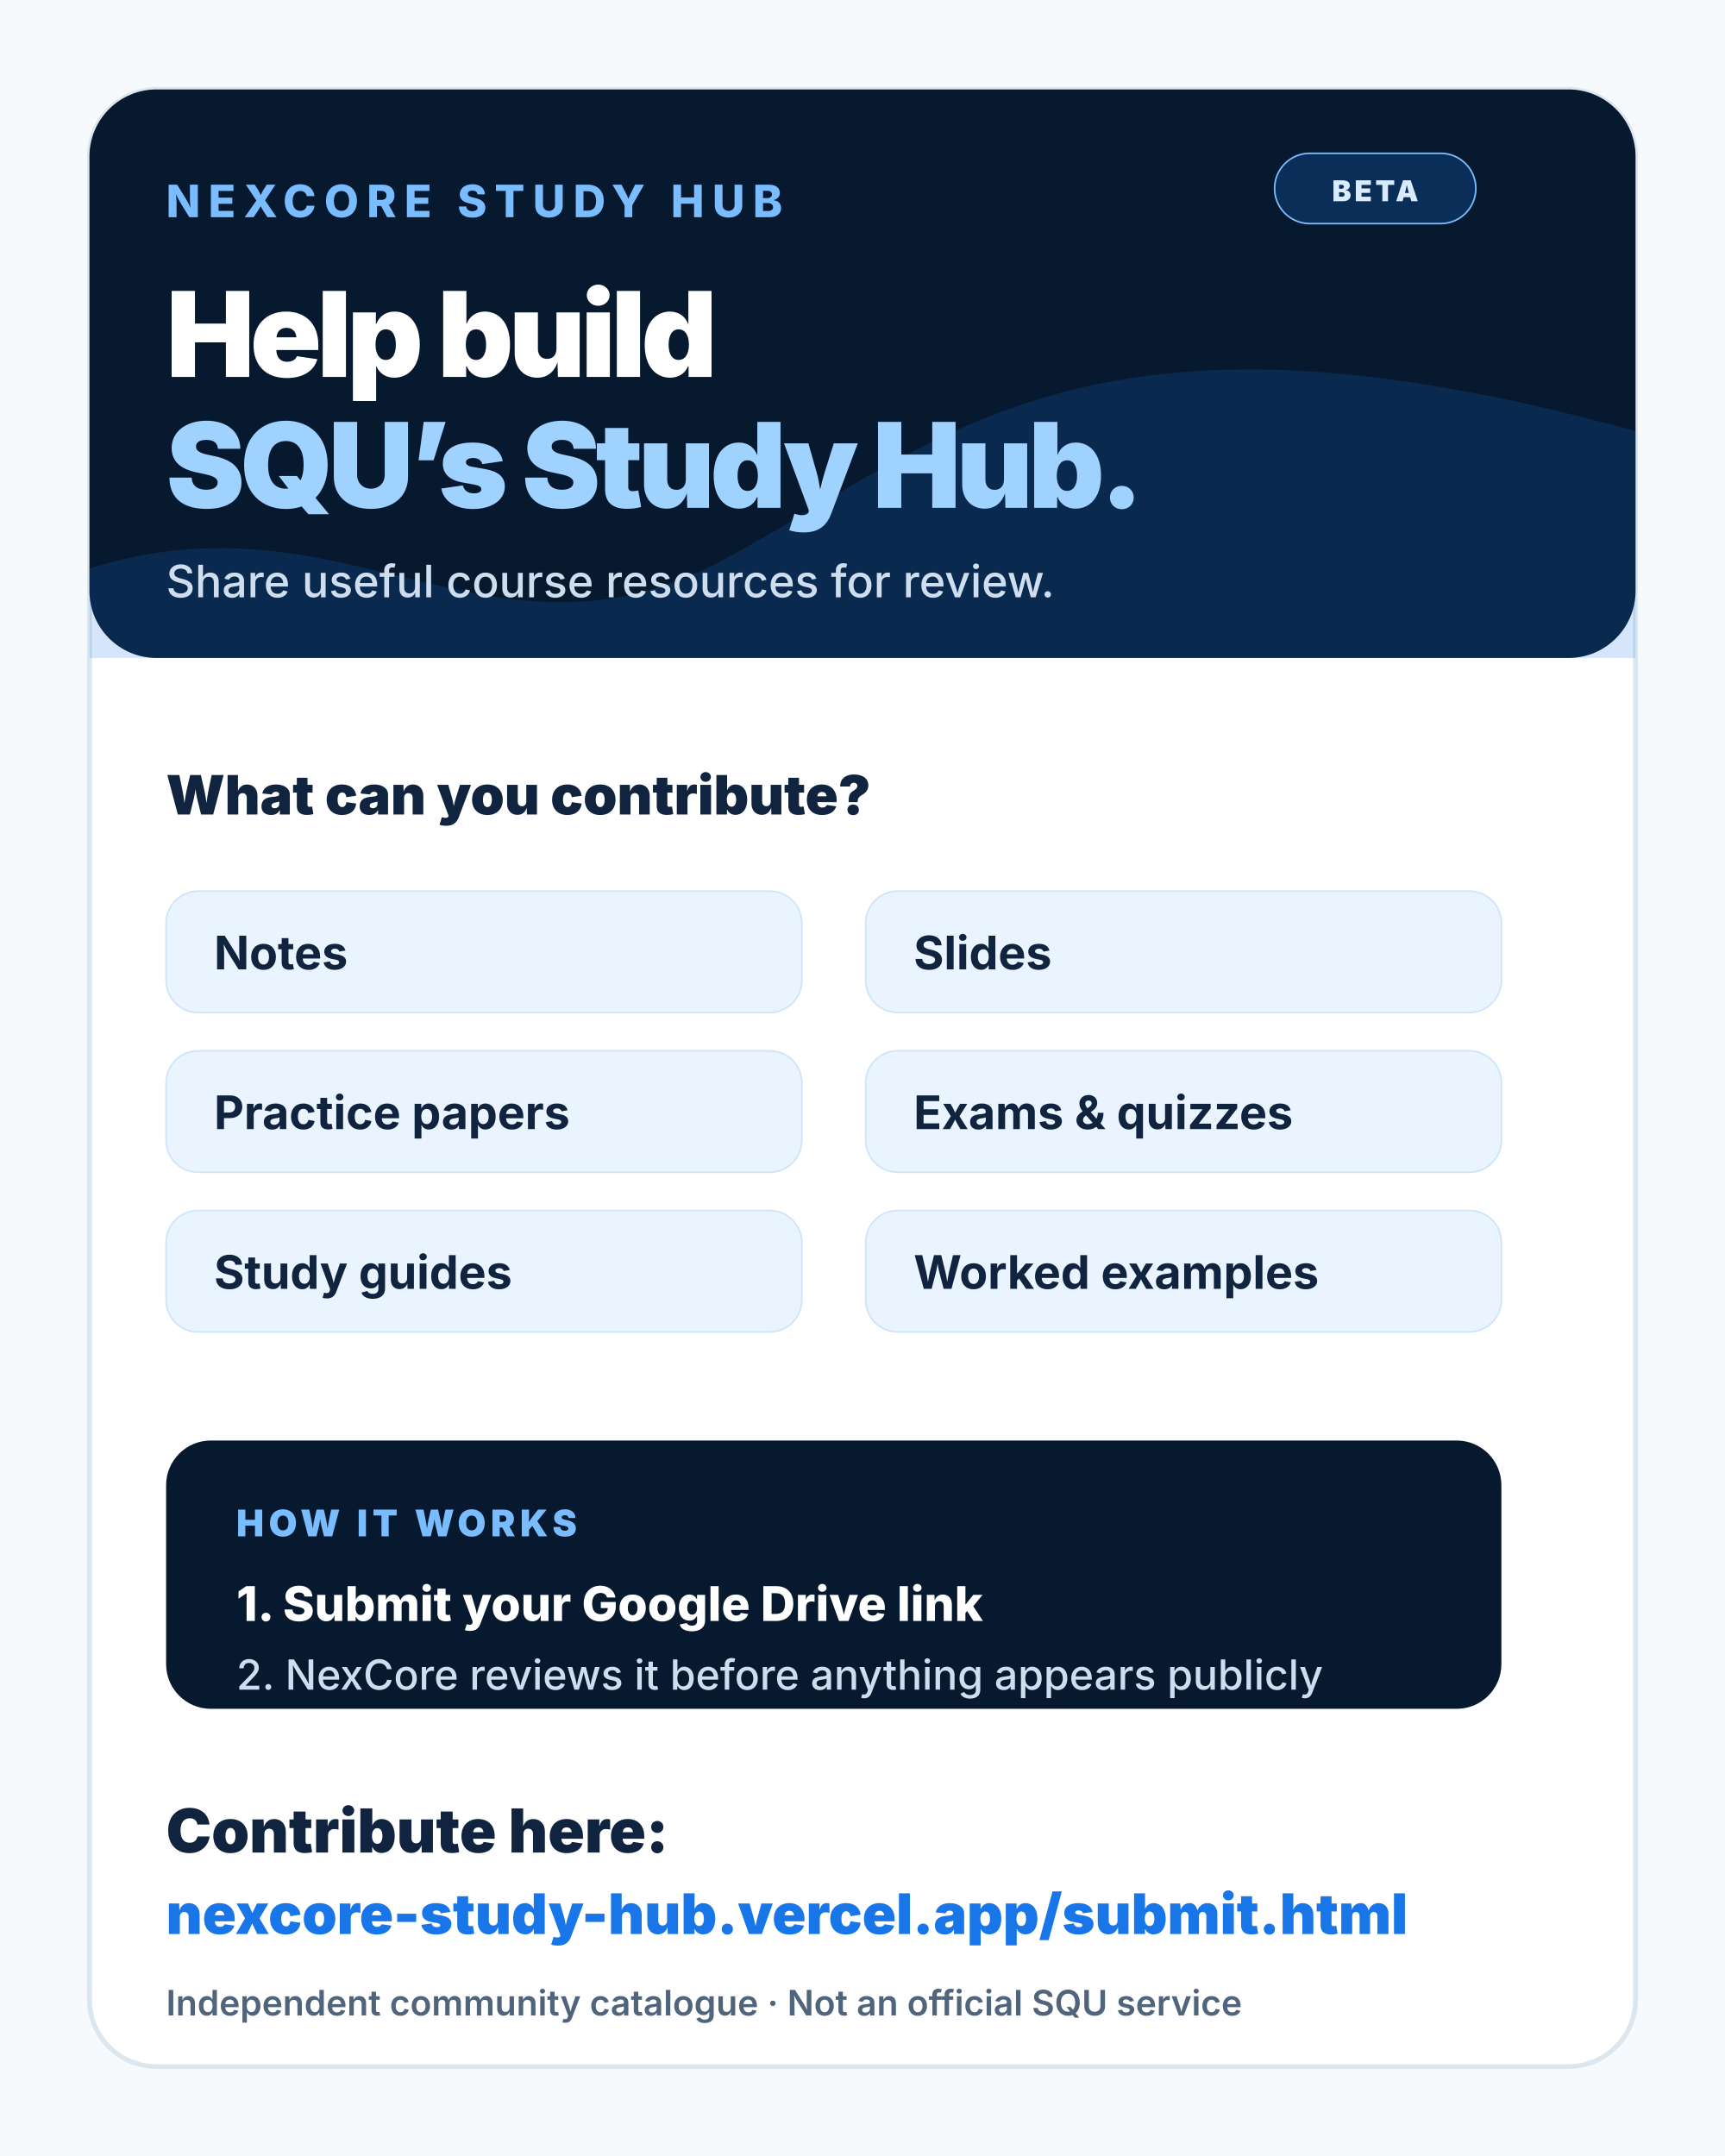
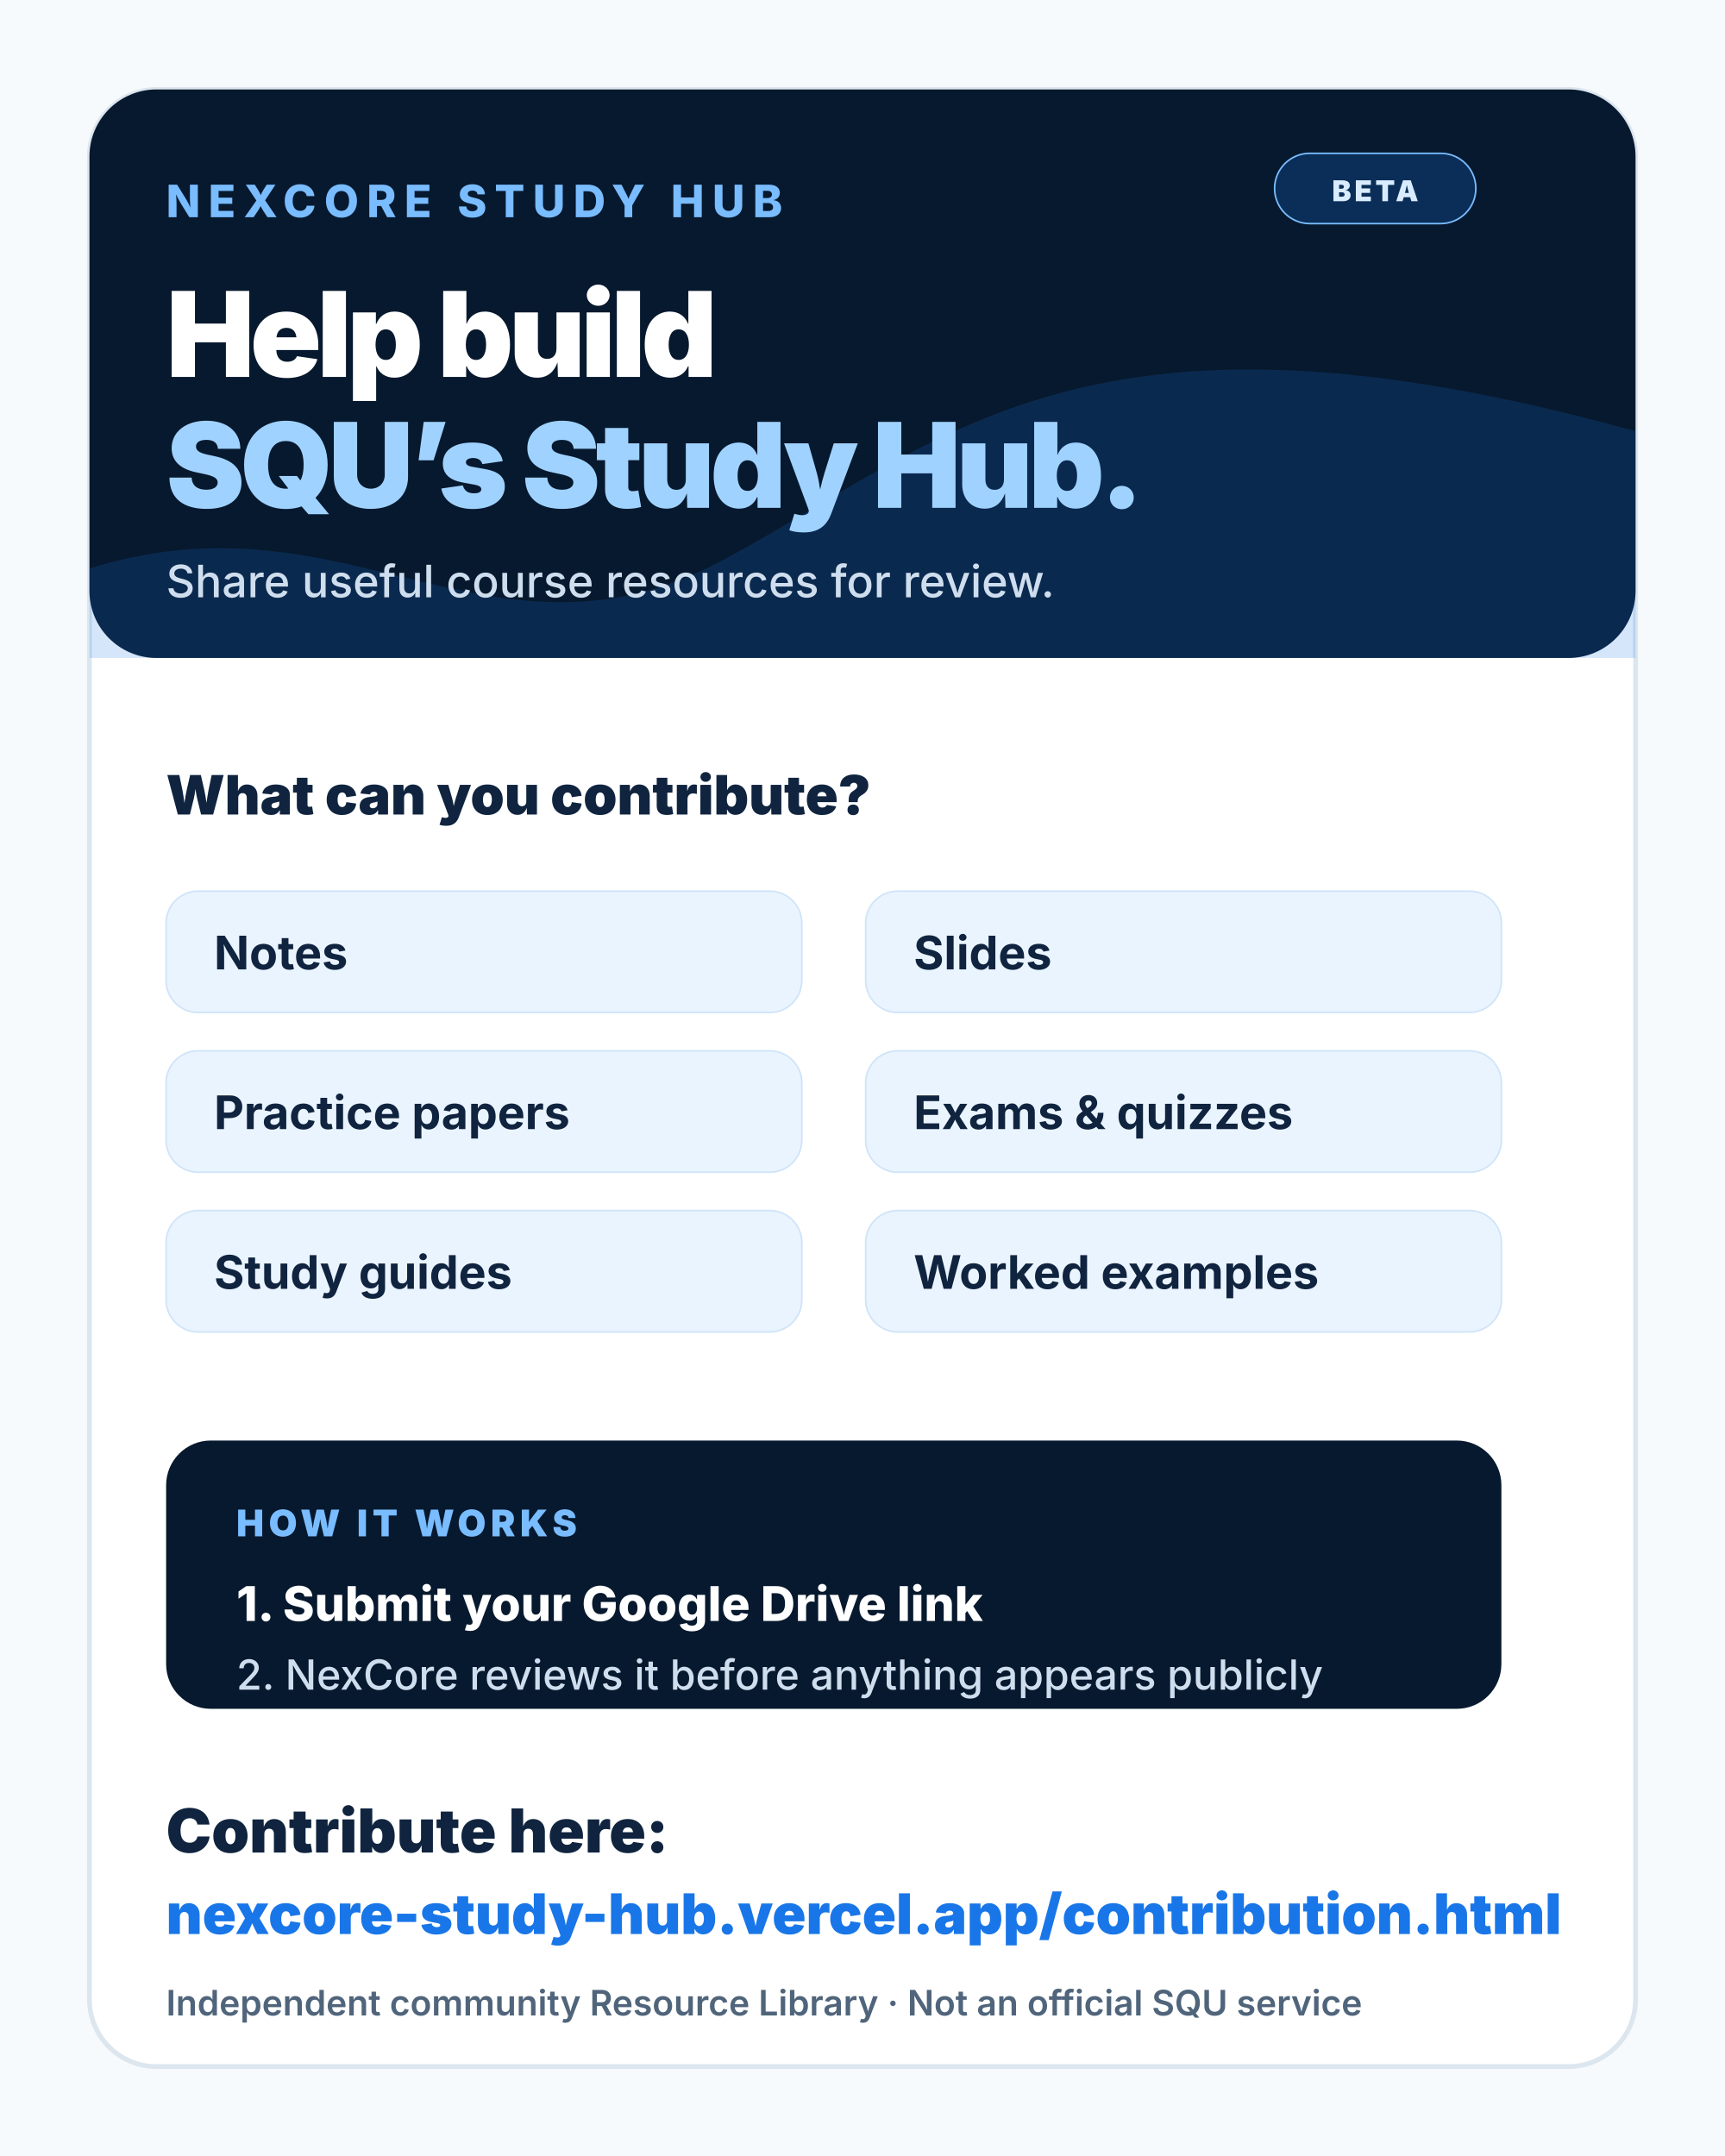
<svg xmlns="http://www.w3.org/2000/svg" width="1080" height="1350" viewBox="0 0 1080 1350" fill="none">
  <rect width="1080" height="1350" fill="#F7FAFC" />
  <rect x="56" y="56" width="968" height="1238" rx="42" fill="#FFFFFF" stroke="#DCE6EF" stroke-width="3" />
  <rect x="56" y="56" width="968" height="356" rx="42" fill="#07192E" />
  <path d="M56 356C218 305 308 429 454 350C591 276 681 175 1024 270V412H56V356Z" fill="#1976E8" fill-opacity=".18" />
  <text x="104" y="136" fill="#79BCFF" font-family="Inter, Arial, sans-serif" font-size="28" font-weight="800" letter-spacing="5">NEXCORE STUDY HUB</text>
  <rect x="798" y="96" width="126" height="44" rx="22" fill="#1976E8" fill-opacity=".22" stroke="#79BCFF" />
  <text x="834" y="126" fill="#D9ECFF" font-family="Inter, Arial, sans-serif" font-size="18" font-weight="900" letter-spacing="2">BETA</text>
  <text x="104" y="236" fill="#FFFFFF" font-family="Inter, Arial, sans-serif" font-size="74" font-weight="900" letter-spacing="-3">Help build</text>
  <text x="104" y="318" fill="#A0D2FF" font-family="Inter, Arial, sans-serif" font-size="74" font-weight="900" letter-spacing="-3">SQU’s Study Hub.</text>
  <text x="104" y="374" fill="#CFDEEE" font-family="Inter, Arial, sans-serif" font-size="28" font-weight="500">Share useful course resources for review.</text>
  <text x="104" y="510" fill="#10243F" font-family="Inter, Arial, sans-serif" font-size="34" font-weight="900">What can you contribute?</text>
  <g font-family="Inter, Arial, sans-serif" font-size="29" font-weight="750" fill="#10243F">
    <rect x="104" y="558" width="398" height="76" rx="20" fill="#EAF4FF" stroke="#CFE4F8" />
    <text x="134" y="607">Notes</text>
    <rect x="542" y="558" width="398" height="76" rx="20" fill="#EAF4FF" stroke="#CFE4F8" />
    <text x="572" y="607">Slides</text>
    <rect x="104" y="658" width="398" height="76" rx="20" fill="#EAF4FF" stroke="#CFE4F8" />
    <text x="134" y="707">Practice papers</text>
    <rect x="542" y="658" width="398" height="76" rx="20" fill="#EAF4FF" stroke="#CFE4F8" />
    <text x="572" y="707">Exams &amp; quizzes</text>
    <rect x="104" y="758" width="398" height="76" rx="20" fill="#EAF4FF" stroke="#CFE4F8" />
    <text x="134" y="807">Study guides</text>
    <rect x="542" y="758" width="398" height="76" rx="20" fill="#EAF4FF" stroke="#CFE4F8" />
    <text x="572" y="807">Worked examples</text>
  </g>
  <rect x="104" y="902" width="836" height="168" rx="28" fill="#07192E" />
  <text x="148" y="962" fill="#79BCFF" font-family="Inter, Arial, sans-serif" font-size="23" font-weight="900" letter-spacing="3">HOW IT WORKS</text>
  <text x="148" y="1015" fill="#FFFFFF" font-family="Inter, Arial, sans-serif" font-size="30" font-weight="800">1. Submit your Google Drive link</text>
  <text x="148" y="1058" fill="#CFDEEE" font-family="Inter, Arial, sans-serif" font-size="26" font-weight="500">2. NexCore reviews it before anything appears publicly</text>
  <text x="104" y="1160" fill="#10243F" font-family="Inter, Arial, sans-serif" font-size="38" font-weight="900">Contribute here:</text>
-   <text x="104" y="1211" fill="#1976E8" font-family="Inter, Arial, sans-serif" font-size="35" font-weight="900">nexcore-study-hub.vercel.app/submit.html</text>
-   <text x="104" y="1262" fill="#50657B" font-family="Inter, Arial, sans-serif" font-size="22" font-weight="600">Independent community catalogue · Not an official SQU service</text>
+   <text x="104" y="1211" fill="#1976E8" font-family="Inter, Arial, sans-serif" font-size="35" font-weight="900">nexcore-study-hub.vercel.app/contribution.html</text>
+   <text x="104" y="1262" fill="#50657B" font-family="Inter, Arial, sans-serif" font-size="22" font-weight="600">Independent community Resource Library · Not an official SQU service</text>
</svg>
